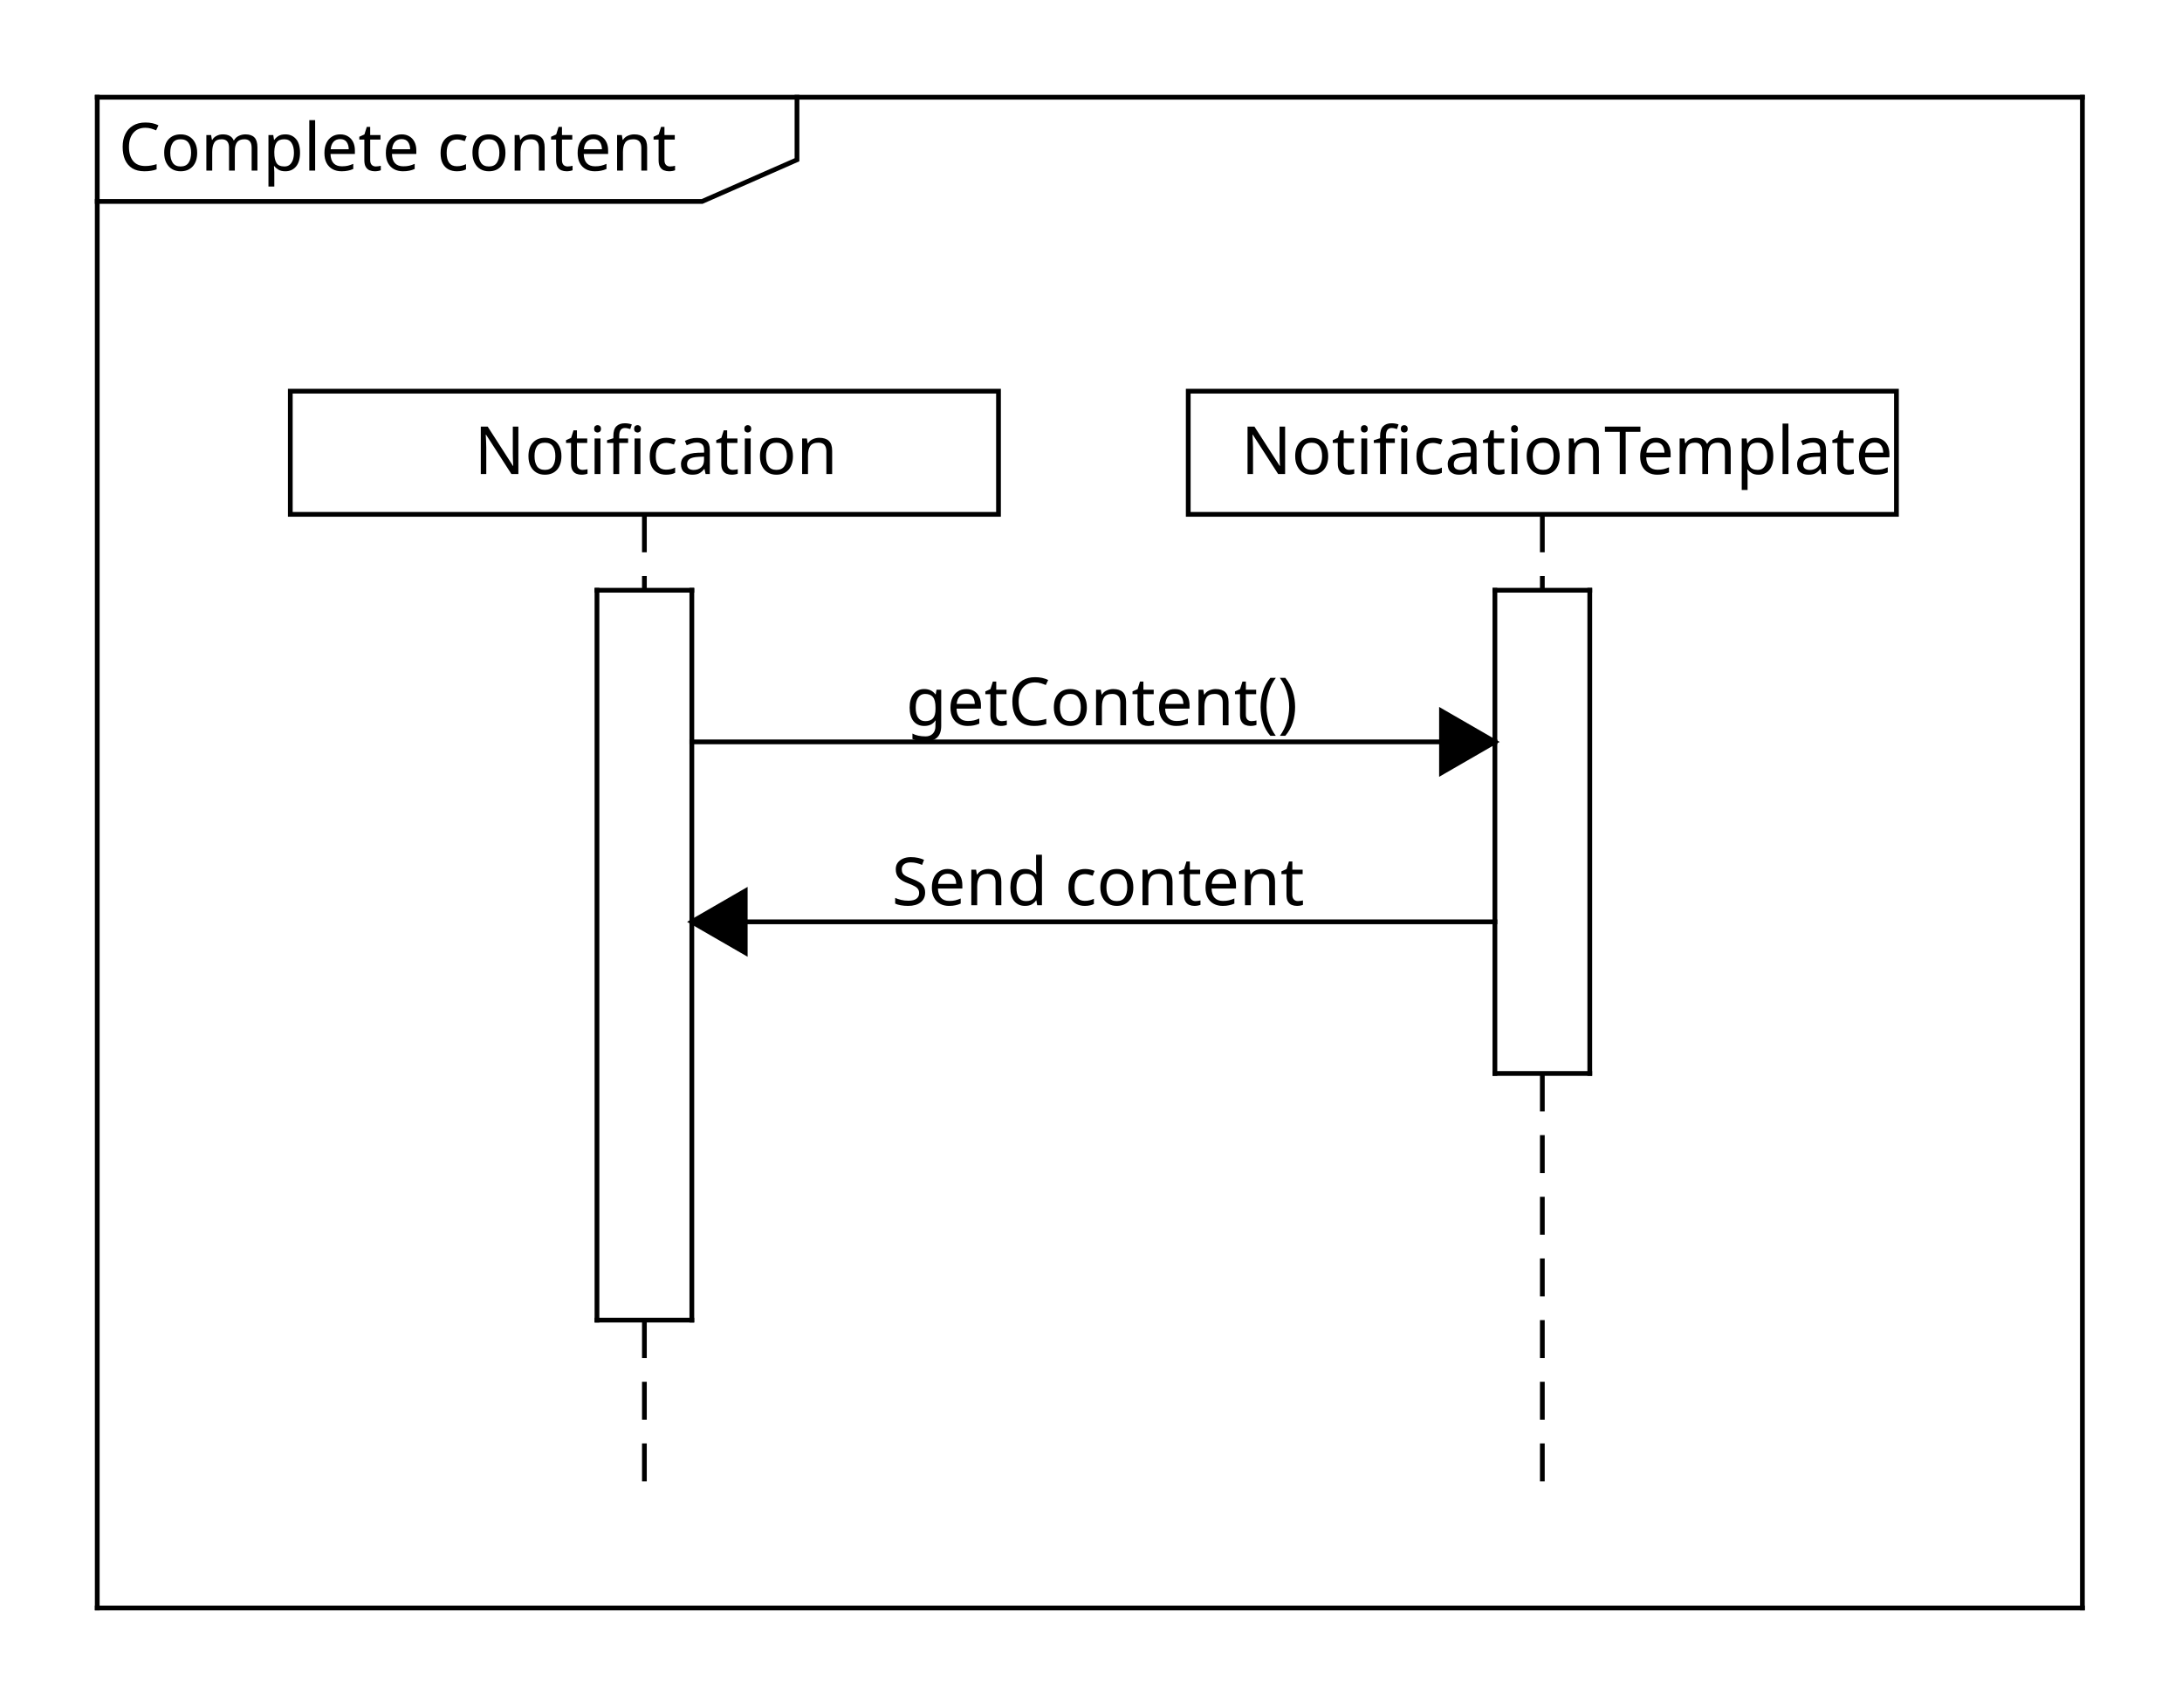
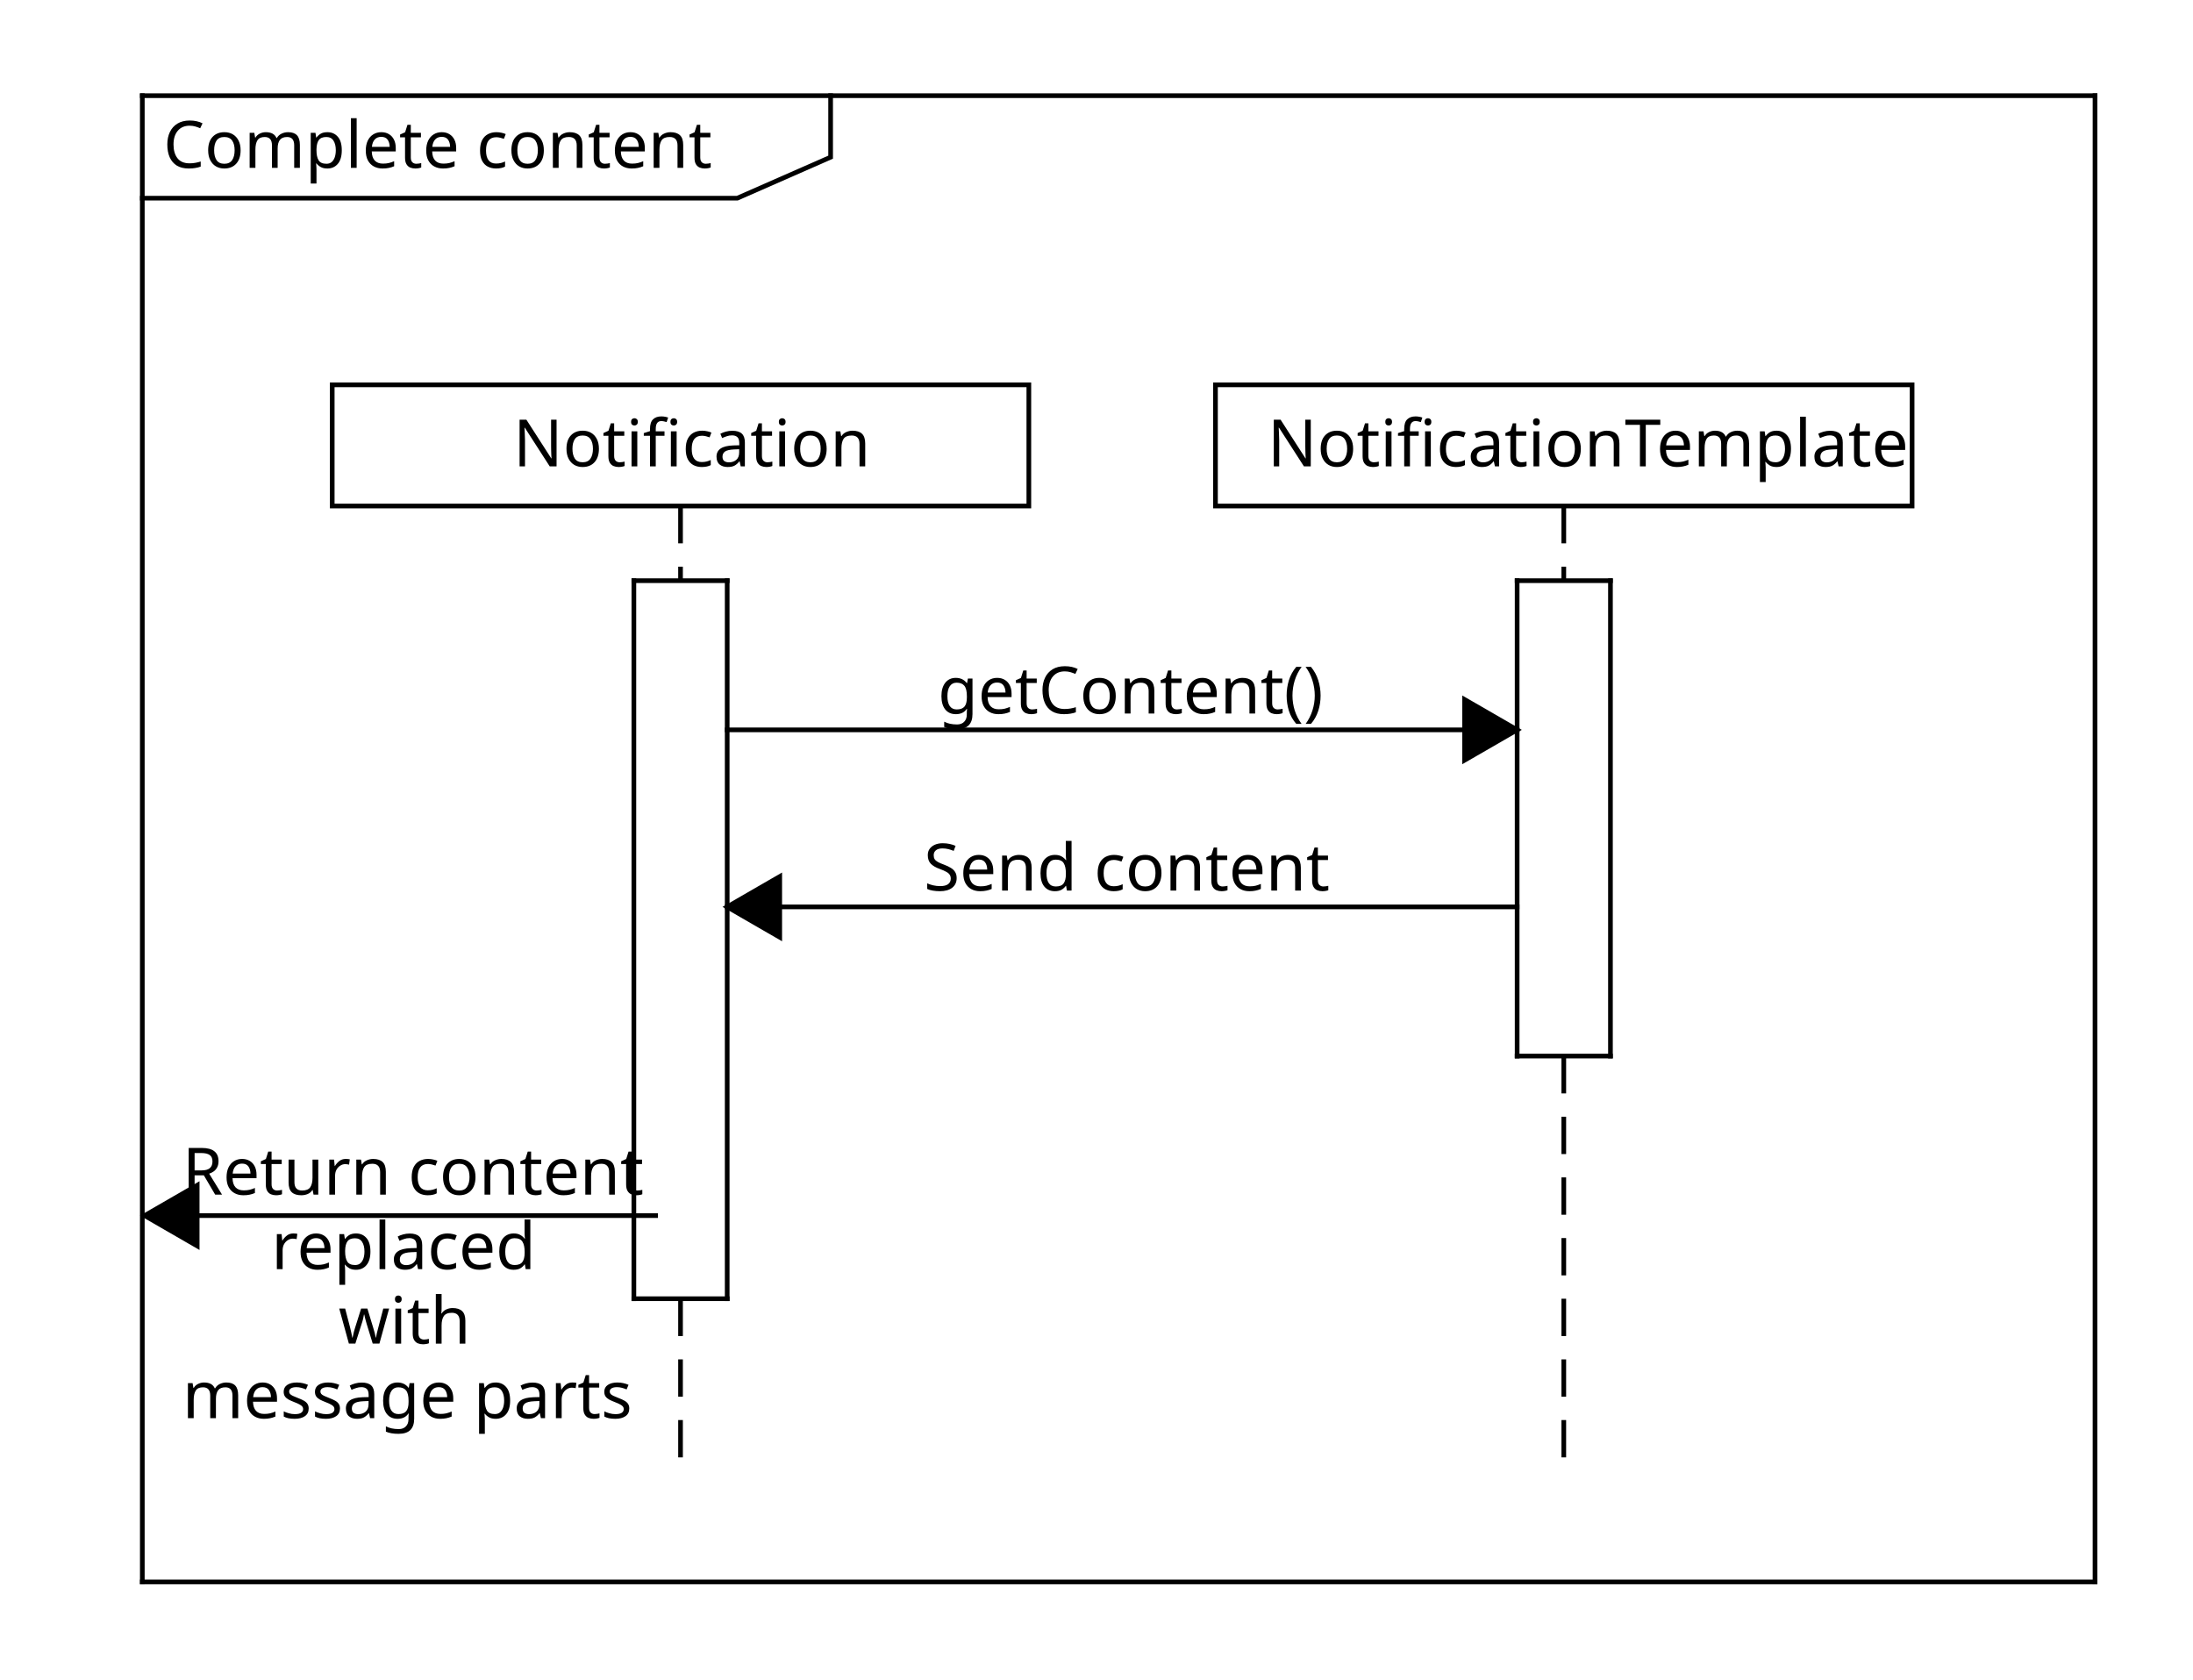
- <svg xmlns="http://www.w3.org/2000/svg" fill-opacity="1" color-rendering="auto" color-interpolation="auto" text-rendering="auto" stroke="black" stroke-linecap="square" width="460" stroke-miterlimit="10" shape-rendering="auto" stroke-opacity="1" fill="black" stroke-dasharray="none" font-weight="normal" stroke-width="1" viewBox="-10 -20 460 360" height="360" font-family="'Dialog'" font-style="normal" stroke-linejoin="miter" font-size="12px" stroke-dashoffset="0" image-rendering="auto">
+ <svg xmlns="http://www.w3.org/2000/svg" fill-opacity="1" color-rendering="auto" color-interpolation="auto" text-rendering="auto" stroke="black" stroke-linecap="square" width="470" stroke-miterlimit="10" shape-rendering="auto" stroke-opacity="1" fill="black" stroke-dasharray="none" font-weight="normal" stroke-width="1" viewBox="-20 -20 470 360" height="360" font-family="'Dialog'" font-style="normal" stroke-linejoin="miter" font-size="12px" stroke-dashoffset="0" image-rendering="auto">
  <defs id="genericDefs" />
  <g>
    <defs id="defs1">
      <clipPath clipPathUnits="userSpaceOnUse" id="clipPath1">
        <path d="M0 0 L2147483647 0 L2147483647 2147483647 L0 2147483647 L0 0 Z" />
      </clipPath>
      <clipPath clipPathUnits="userSpaceOnUse" id="clipPath2">
        <path d="M0 0 L0 320 L420 320 L420 0 Z" />
+       </clipPath>
+       <clipPath clipPathUnits="userSpaceOnUse" id="clipPath3">
+         <path d="M0 0 L0 80 L140 80 L140 0 Z" />
      </clipPath>
    </defs>
    <g font-family="sans-serif" font-size="14px" transform="translate(10,0)">
      <text x="5" xml:space="preserve" y="15.969" clip-path="url(#clipPath2)" stroke="none">Complete content</text>
      <path fill="none" d="M0.5 22.469 L128.017 22.469 L148.017 13.681 L148.017 0.5" clip-path="url(#clipPath2)" />
      <path fill="none" d="M0.5 0.5 L419 0.5" clip-path="url(#clipPath2)" />
      <path fill="none" d="M125.85 136.406 L295.149 136.406" clip-path="url(#clipPath2)" />
      <path d="M283.891 142.906 L295.149 136.406 L283.891 129.906 Z" clip-path="url(#clipPath2)" stroke="none" />
      <path fill="none" d="M283.891 142.906 L295.149 136.406 L283.891 129.906 Z" clip-path="url(#clipPath2)" />
      <text x="171" xml:space="preserve" y="132.906" clip-path="url(#clipPath2)" stroke="none">getContent()</text>
      <path fill="none" d="M295.149 174.344 L125.85 174.344" clip-path="url(#clipPath2)" />
      <path d="M137.109 167.844 L125.85 174.344 L137.109 180.844 Z" clip-path="url(#clipPath2)" stroke="none" />
      <path fill="none" d="M137.109 167.844 L125.85 174.344 L137.109 180.844 Z" clip-path="url(#clipPath2)" />
      <text x="168" xml:space="preserve" y="170.844" clip-path="url(#clipPath2)" stroke="none">Send content</text>
    </g>
    <g font-size="14px" transform="translate(10,0)" fill-opacity="0" fill="rgb(255,255,255)" font-family="sans-serif" stroke="rgb(255,255,255)" stroke-opacity="0">
      <rect x="41.201" width="149.299" height="25.969" y="62.469" clip-path="url(#clipPath2)" stroke="none" />
    </g>
    <g font-family="sans-serif" font-size="14px" transform="translate(10,0)">
      <rect fill="none" x="41.201" width="149.299" height="25.969" y="62.469" clip-path="url(#clipPath2)" />
      <text x="80" xml:space="preserve" y="79.938" clip-path="url(#clipPath2)" stroke="none">Notification</text>
      <path fill="none" stroke-miterlimit="5" stroke-dasharray="8,5" d="M115.85 88.438 L115.85 104.438" clip-path="url(#clipPath2)" stroke-linecap="butt" />
      <path fill="none" d="M105.85 104.438 L105.85 258.312" clip-path="url(#clipPath2)" />
      <path fill="none" d="M125.85 104.438 L125.85 258.312" clip-path="url(#clipPath2)" />
      <path fill="none" d="M105.85 104.438 L125.85 104.438" clip-path="url(#clipPath2)" />
      <path fill="none" d="M105.85 258.312 L125.85 258.312" clip-path="url(#clipPath2)" />
      <path fill="none" stroke-miterlimit="5" stroke-dasharray="8,5" d="M115.85 258.312 L115.85 294.312" clip-path="url(#clipPath2)" stroke-linecap="butt" />
    </g>
    <g stroke-linecap="butt" font-size="14px" transform="translate(10,0)" fill-opacity="0" fill="rgb(255,255,255)" font-family="sans-serif" stroke-dasharray="8,5" stroke="rgb(255,255,255)" stroke-opacity="0" stroke-miterlimit="5">
      <rect x="230.5" width="149.299" height="25.969" y="62.469" clip-path="url(#clipPath2)" stroke="none" />
    </g>
    <g font-family="sans-serif" font-size="14px" transform="translate(10,0)">
      <rect fill="none" x="230.5" width="149.299" height="25.969" y="62.469" clip-path="url(#clipPath2)" />
      <text x="238" xml:space="preserve" y="79.938" clip-path="url(#clipPath2)" stroke="none"> NotificationTemplate</text>
      <path fill="none" stroke-miterlimit="5" stroke-dasharray="8,5" d="M305.149 88.438 L305.149 104.438" clip-path="url(#clipPath2)" stroke-linecap="butt" />
      <path fill="none" d="M295.149 104.438 L295.149 206.312" clip-path="url(#clipPath2)" />
      <path fill="none" d="M315.149 104.438 L315.149 206.312" clip-path="url(#clipPath2)" />
      <path fill="none" d="M295.149 104.438 L315.149 104.438" clip-path="url(#clipPath2)" />
      <path fill="none" d="M295.149 206.312 L315.149 206.312" clip-path="url(#clipPath2)" />
      <path fill="none" stroke-miterlimit="5" stroke-dasharray="8,5" d="M305.149 206.312 L305.149 294.312" clip-path="url(#clipPath2)" stroke-linecap="butt" />
      <path fill="none" d="M0.5 319 L419 319" clip-path="url(#clipPath2)" />
      <path fill="none" d="M0.5 0.5 L0.5 319" clip-path="url(#clipPath2)" />
      <path fill="none" d="M419 0.5 L419 319" clip-path="url(#clipPath2)" />
    </g>
+     <g transform="translate(0,220)">
+       <path fill="none" d="M11.5 20.5 L120.5 20.5" clip-path="url(#clipPath3)" />
+       <path d="M22.258 27 L11 20.5 L22.258 14 Z" clip-path="url(#clipPath3)" stroke="none" />
+       <path fill="none" d="M22.258 27 L11 20.5 L22.258 14 Z" clip-path="url(#clipPath3)" />
+       <text x="19.083" font-size="14px" y="16" clip-path="url(#clipPath3)" font-family="sans-serif" stroke="none" xml:space="preserve">Return content</text>
+       <text x="38.148" font-size="14px" y="31.969" clip-path="url(#clipPath3)" font-family="sans-serif" stroke="none" xml:space="preserve">replaced</text>
+       <text x="52.552" font-size="14px" y="47.938" clip-path="url(#clipPath3)" font-family="sans-serif" stroke="none" xml:space="preserve">with</text>
+       <text x="19.09" font-size="14px" y="63.906" clip-path="url(#clipPath3)" font-family="sans-serif" stroke="none" xml:space="preserve">message parts</text>
+     </g>
  </g>
</svg>
